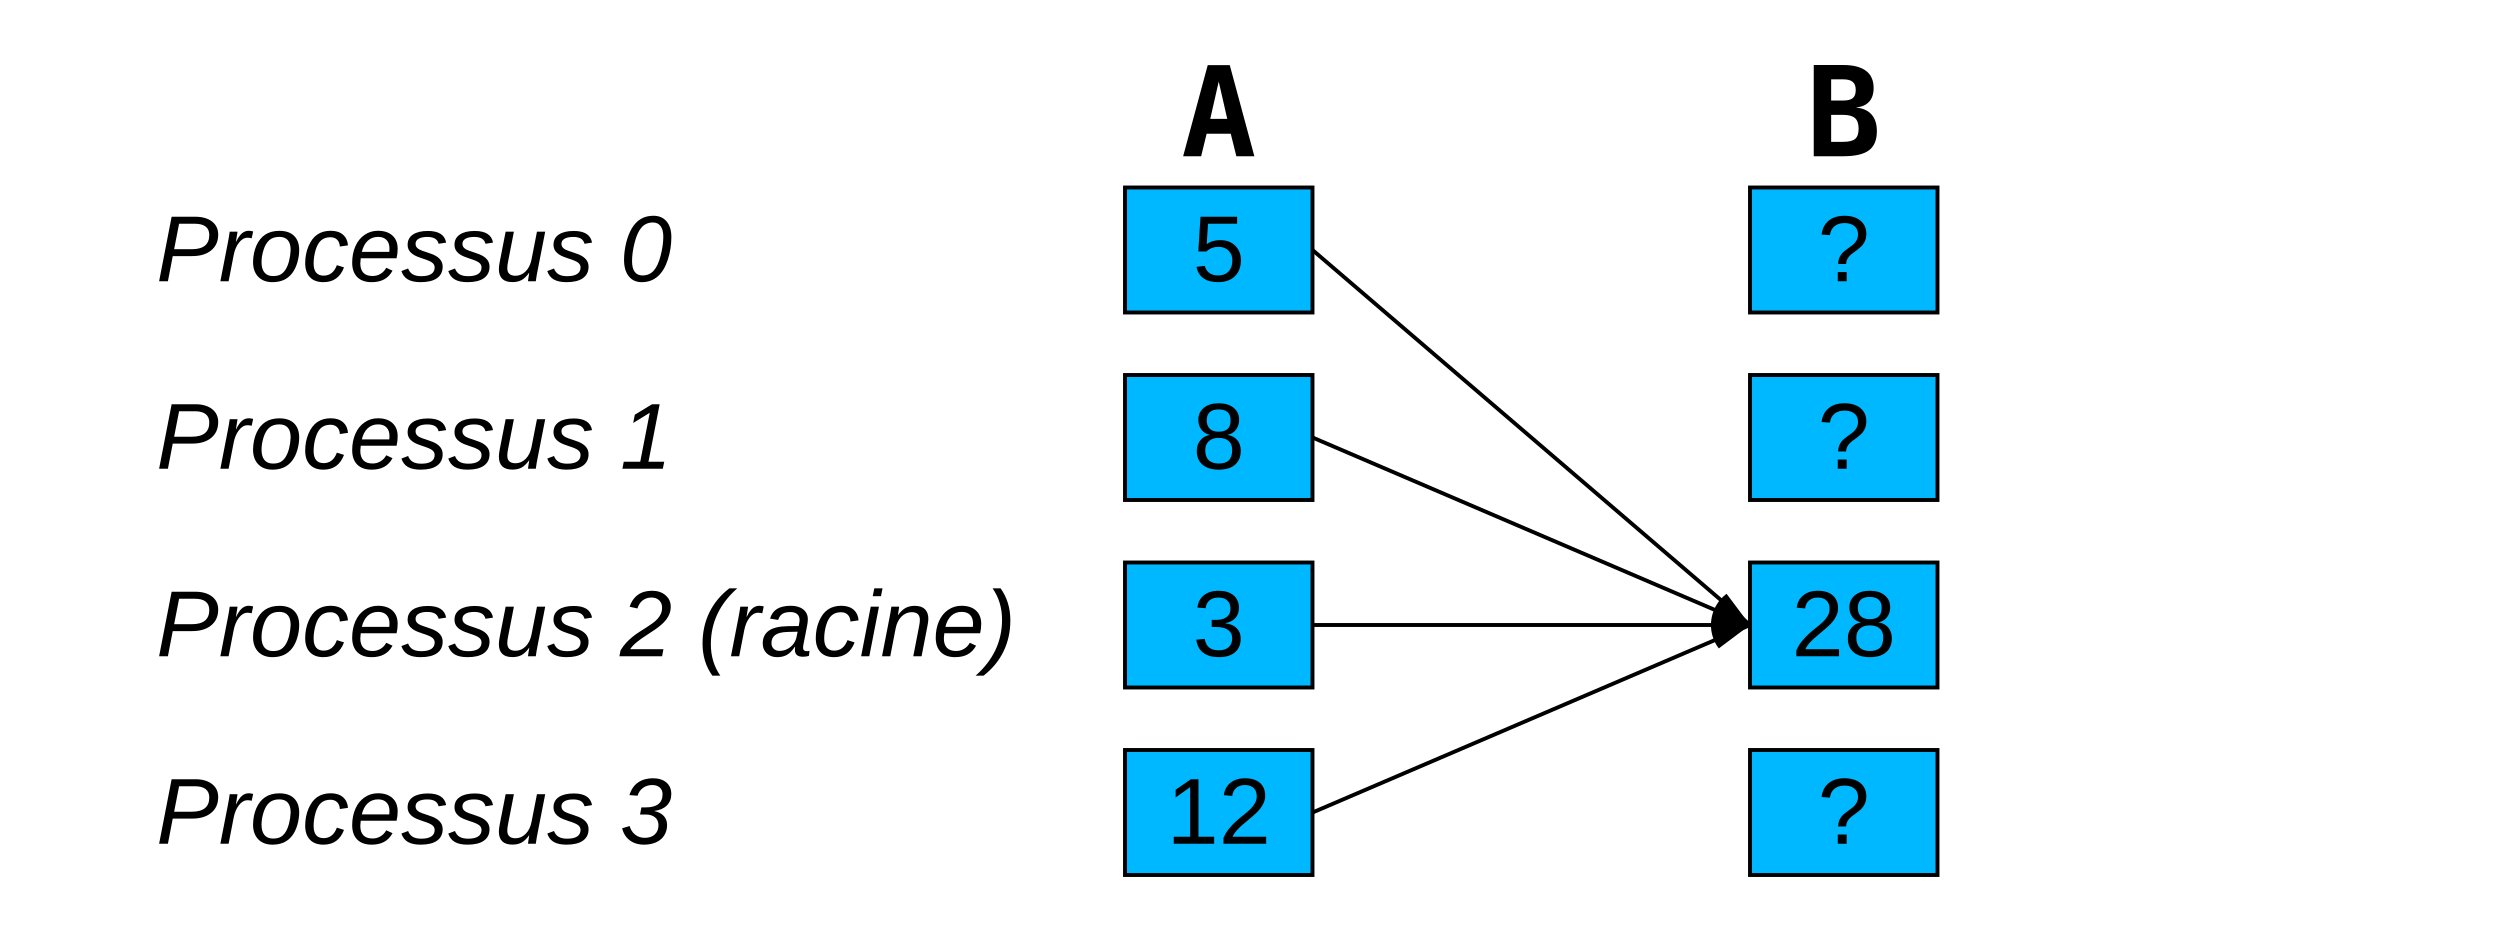
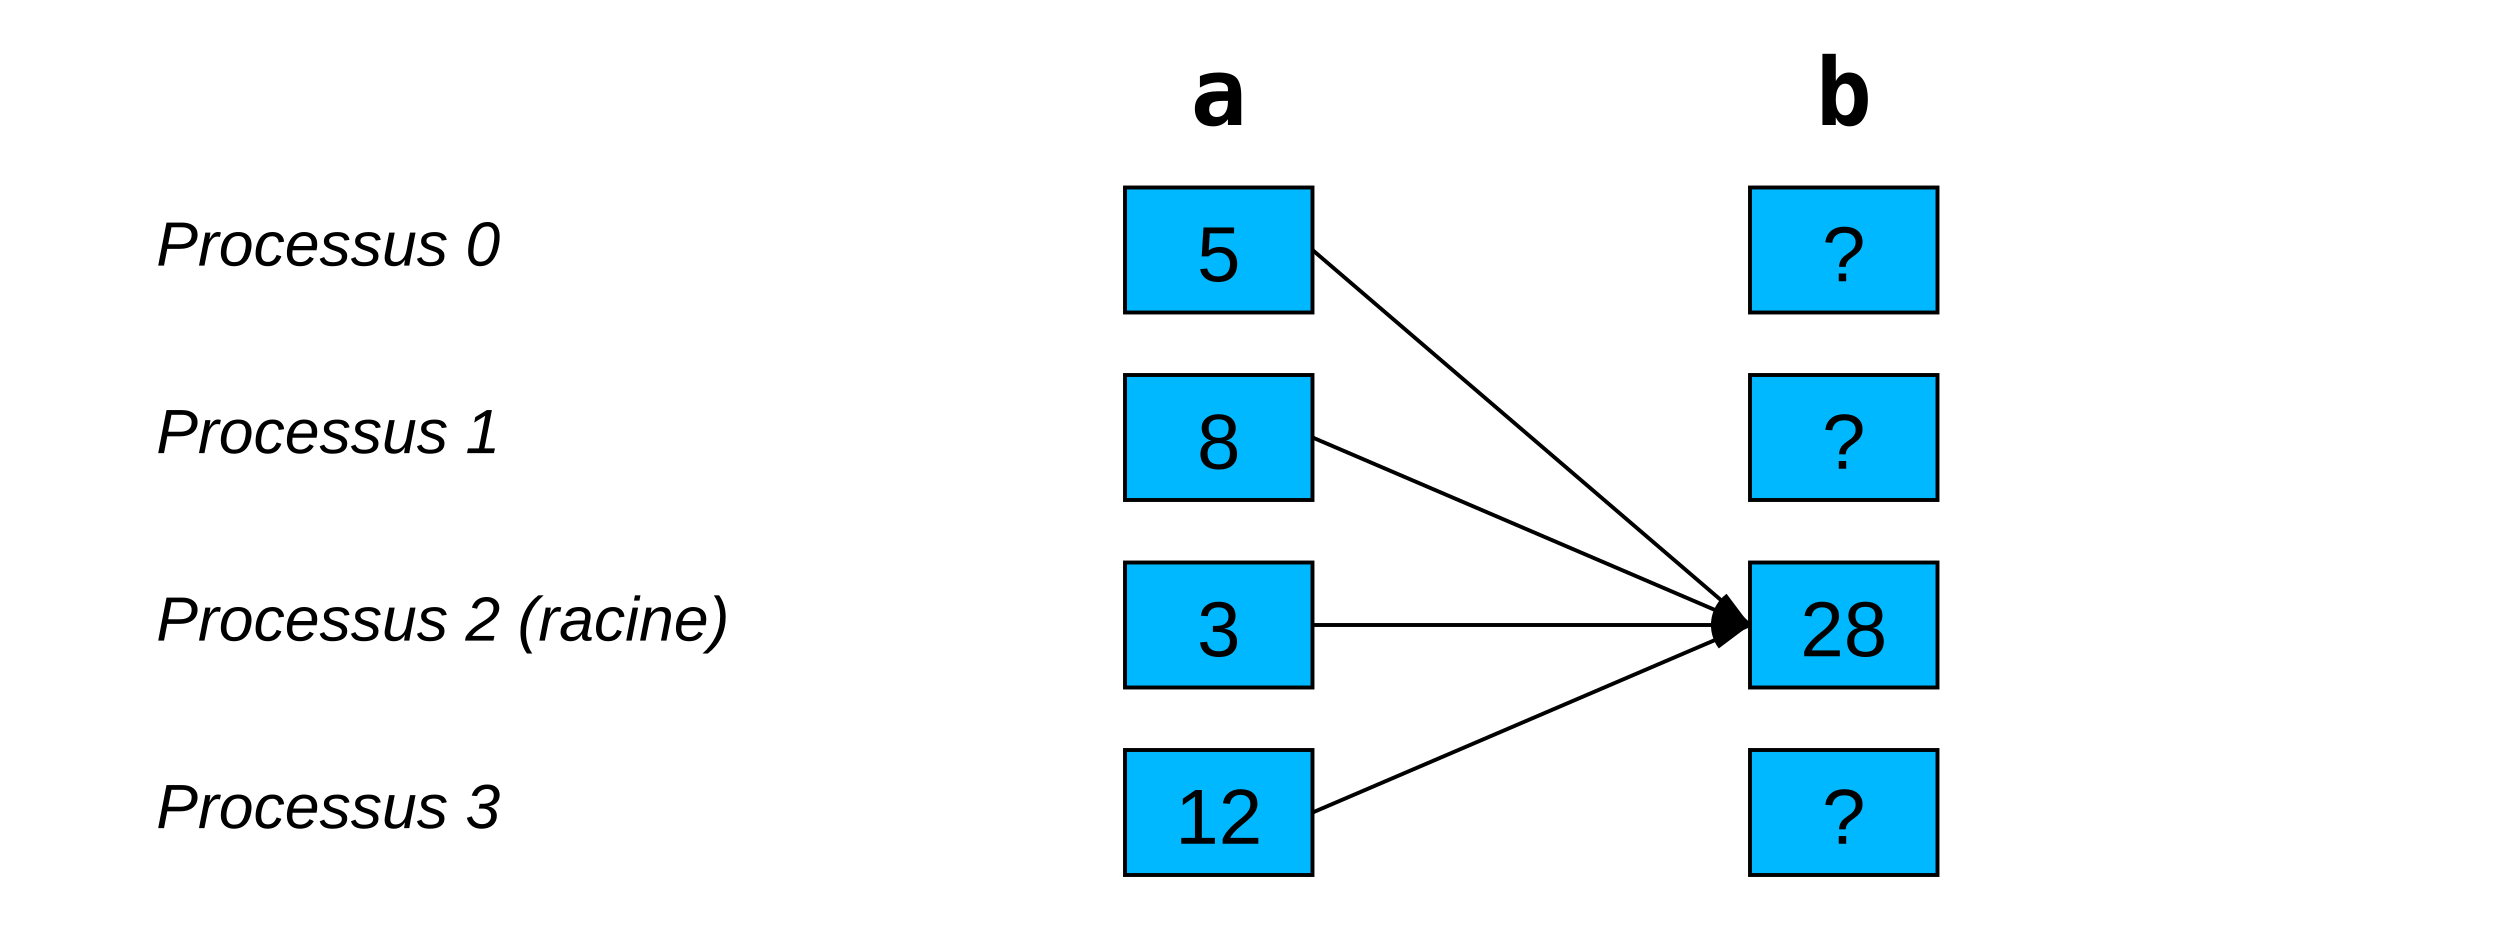
<svg xmlns="http://www.w3.org/2000/svg" viewBox="0 0 640 240">
  <style>
    .rect-bleu{fill: #00b8ff; stroke: black;}
    .debug{fill:#ff0000;}
  </style>
  <defs>
    <rect id="rectBleu" width="48" height="32" class="rect-bleu" />
  </defs>
  <rect width="100%" height="100%" fill="None" class="" />
  <g transform="translate(192 0)">
    <g transform="translate(96 0)">
      <use href="#rectBleu" y="48" />
      <use href="#rectBleu" y="96" />
      <use href="#rectBleu" y="144" />
      <use href="#rectBleu" y="192" />
    </g>
    <g transform="translate(144 16)">
      <line x1="0" x2="112" stroke="black" y1="48" y2="144" />
      <line x1="0" x2="112" stroke="black" y1="96" y2="144" />
      <line x1="0" x2="112" stroke="black" y1="144" y2="144" />
      <line x1="0" x2="112" stroke="black" y1="192" y2="144" />
      <path d="M 112 144  l -6.0 -8.0  a 10 10, 0, 0 0, -2.0 14.0 Z" />
    </g>
    <g transform="translate(256 0)">
      <use href="#rectBleu" y="48" />
      <use href="#rectBleu" y="96" />
      <use href="#rectBleu" y="144" />
      <use href="#rectBleu" y="192" />
    </g>
-     <g transform="translate(200 40)" text-anchor="middle" font-family="monospace" font-size="32" font-weight="bold">
-       <text x="-80">A</text>
-       <text x="80">B</text>
+     <g transform="translate(200 32)" text-anchor="middle" font-family="monospace" font-size="24" font-weight="bold">
+       <text x="-80">a</text>
+       <text x="80">b</text>
    </g>
-     <g transform="translate(-152 24)" alignment-baseline="middle" font-family="Arial" font-size="24" font-style="italic">
+     <g transform="translate(-152 20)" alignment-baseline="middle" font-family="Arial" font-size="16" font-style="italic">
      <text y="48">Processus 0</text>
      <text y="96">Processus 1</text>
      <text y="144">Processus 2 (racine)</text>
      <text y="192">Processus 3</text>
    </g>
-     <g transform="translate(120 24)" alignment-baseline="middle" text-anchor="middle" font-family="Arial" font-size="24">
+     <g transform="translate(120 24)" alignment-baseline="middle" text-anchor="middle" font-family="Arial" font-size="20">
      <text y="48">5</text>
      <text y="96">8</text>
      <text y="144">3</text>
      <text y="192">12</text>
    </g>
-     <g transform="translate(280 24)" alignment-baseline="middle" text-anchor="middle" font-family="Arial" font-size="24">
+     <g transform="translate(280 24)" alignment-baseline="middle" text-anchor="middle" font-family="Arial" font-size="20">
      <text y="48">?</text>
      <text y="96">?</text>
      <text y="144">28</text>
      <text y="192">?</text>
    </g>
  </g>
</svg>
